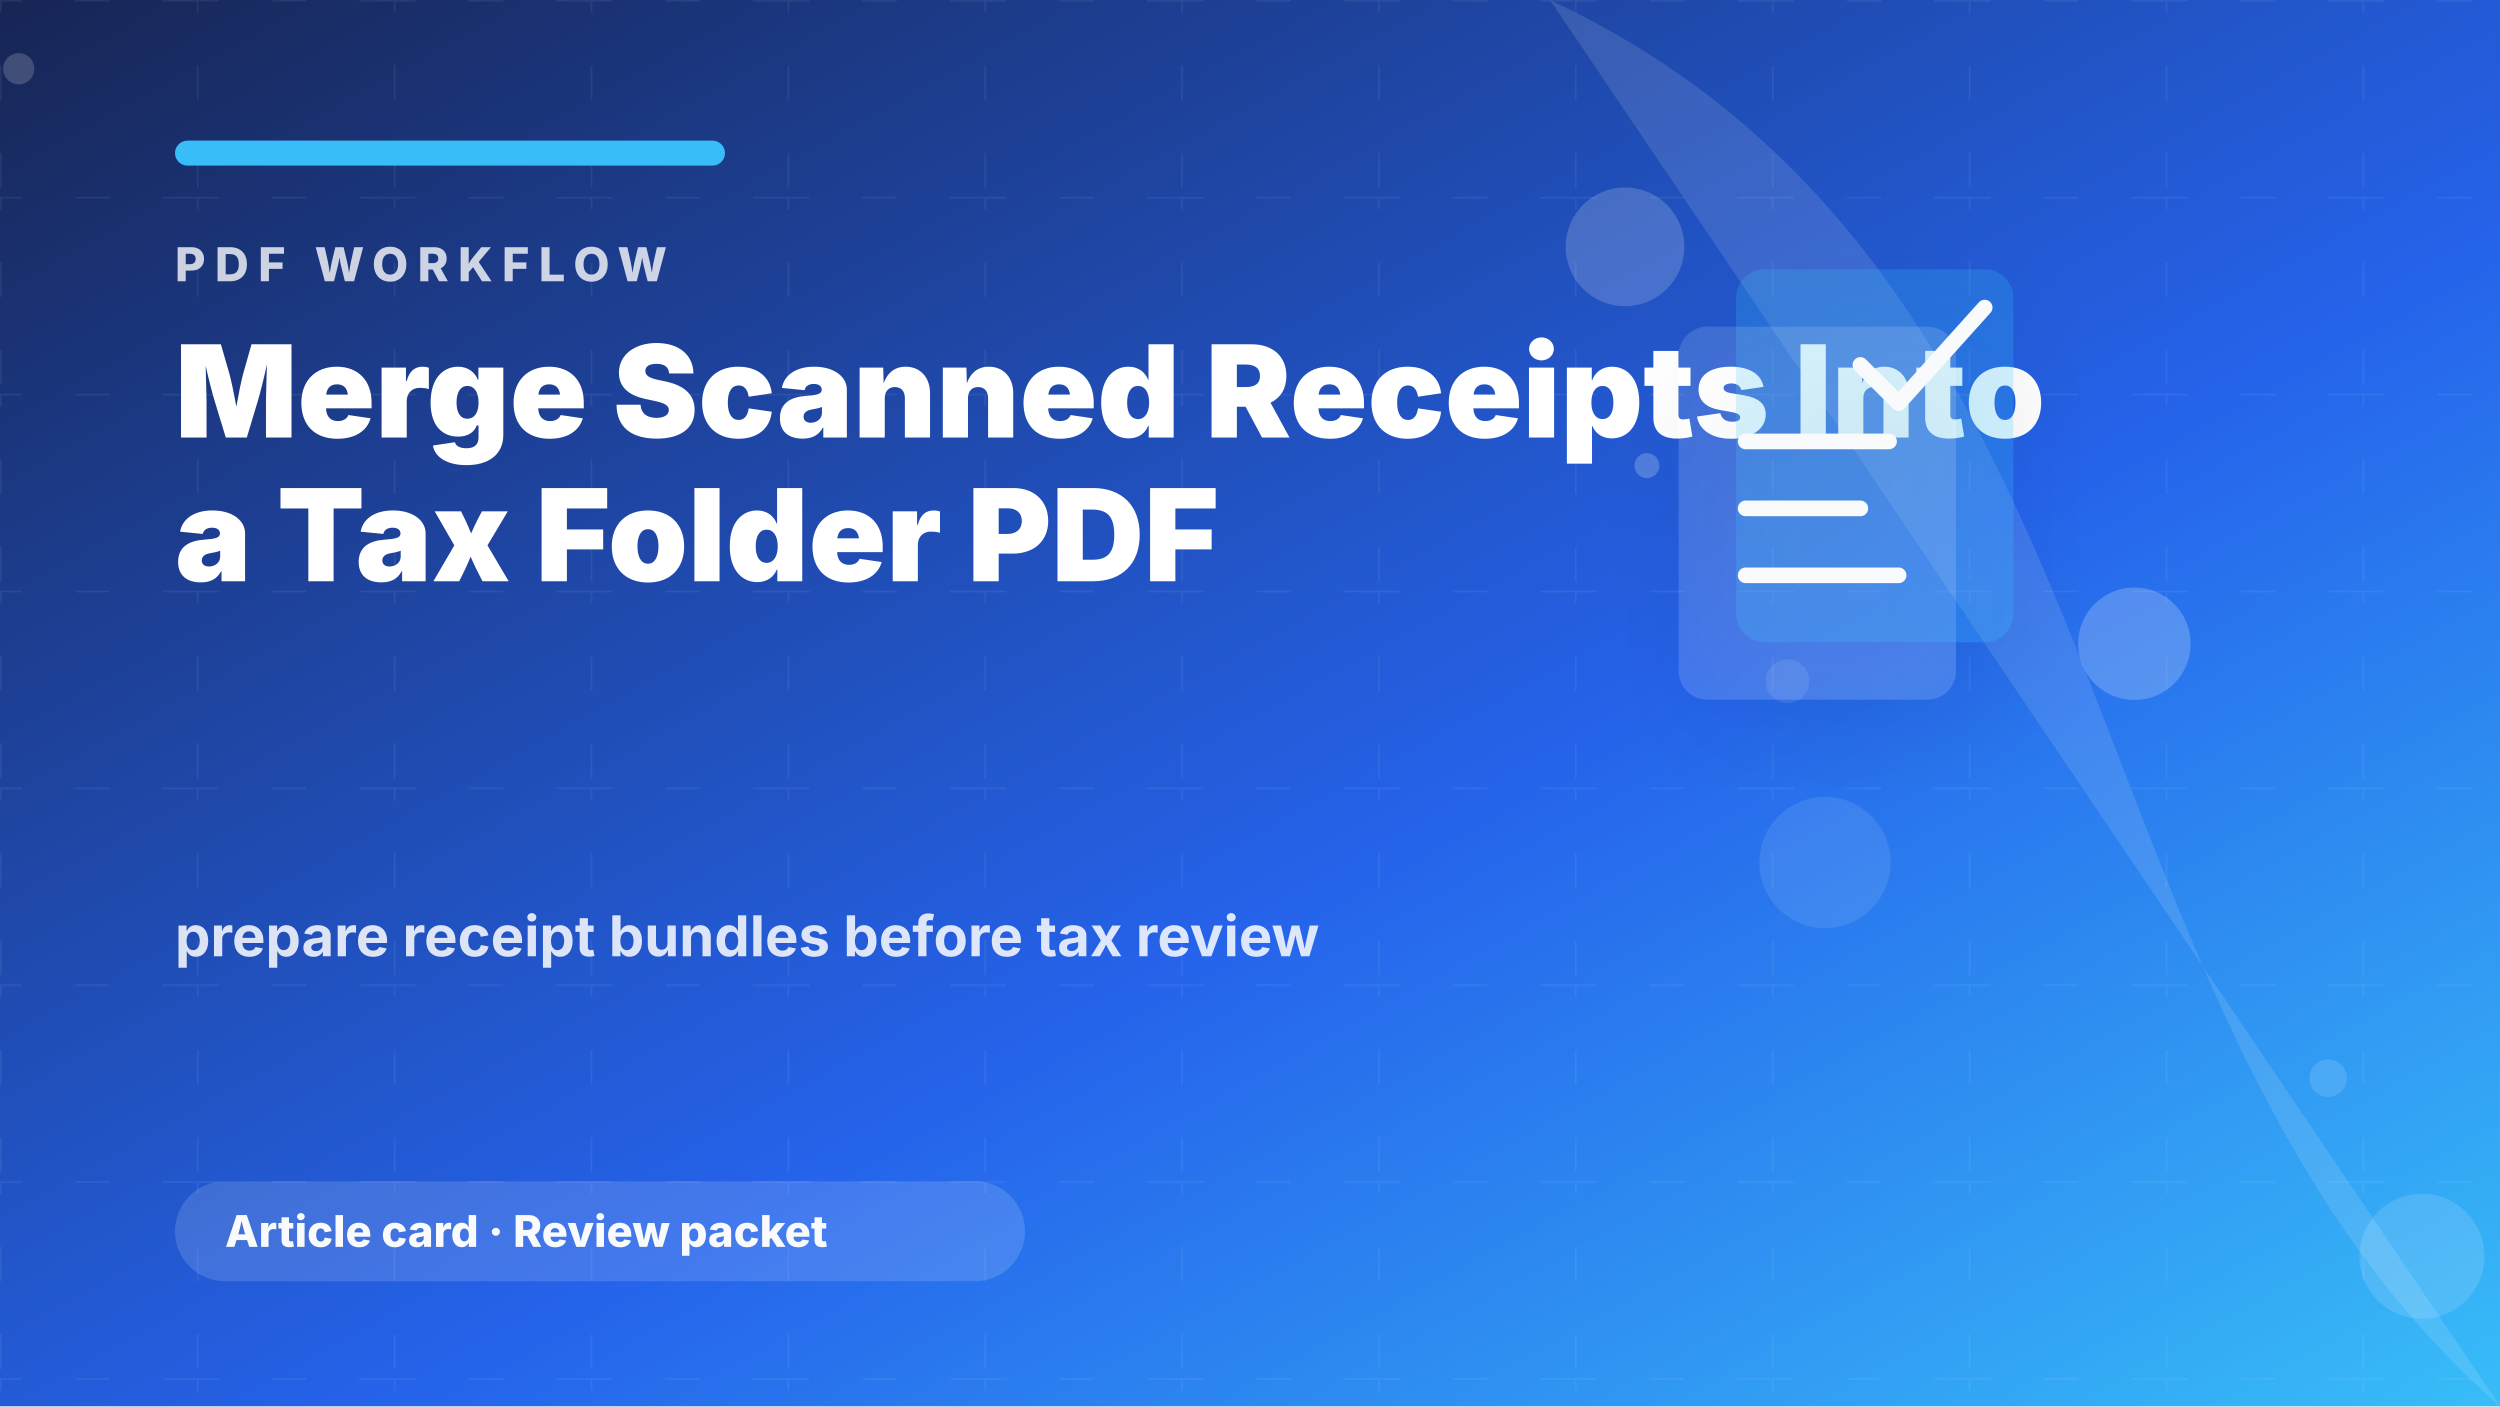
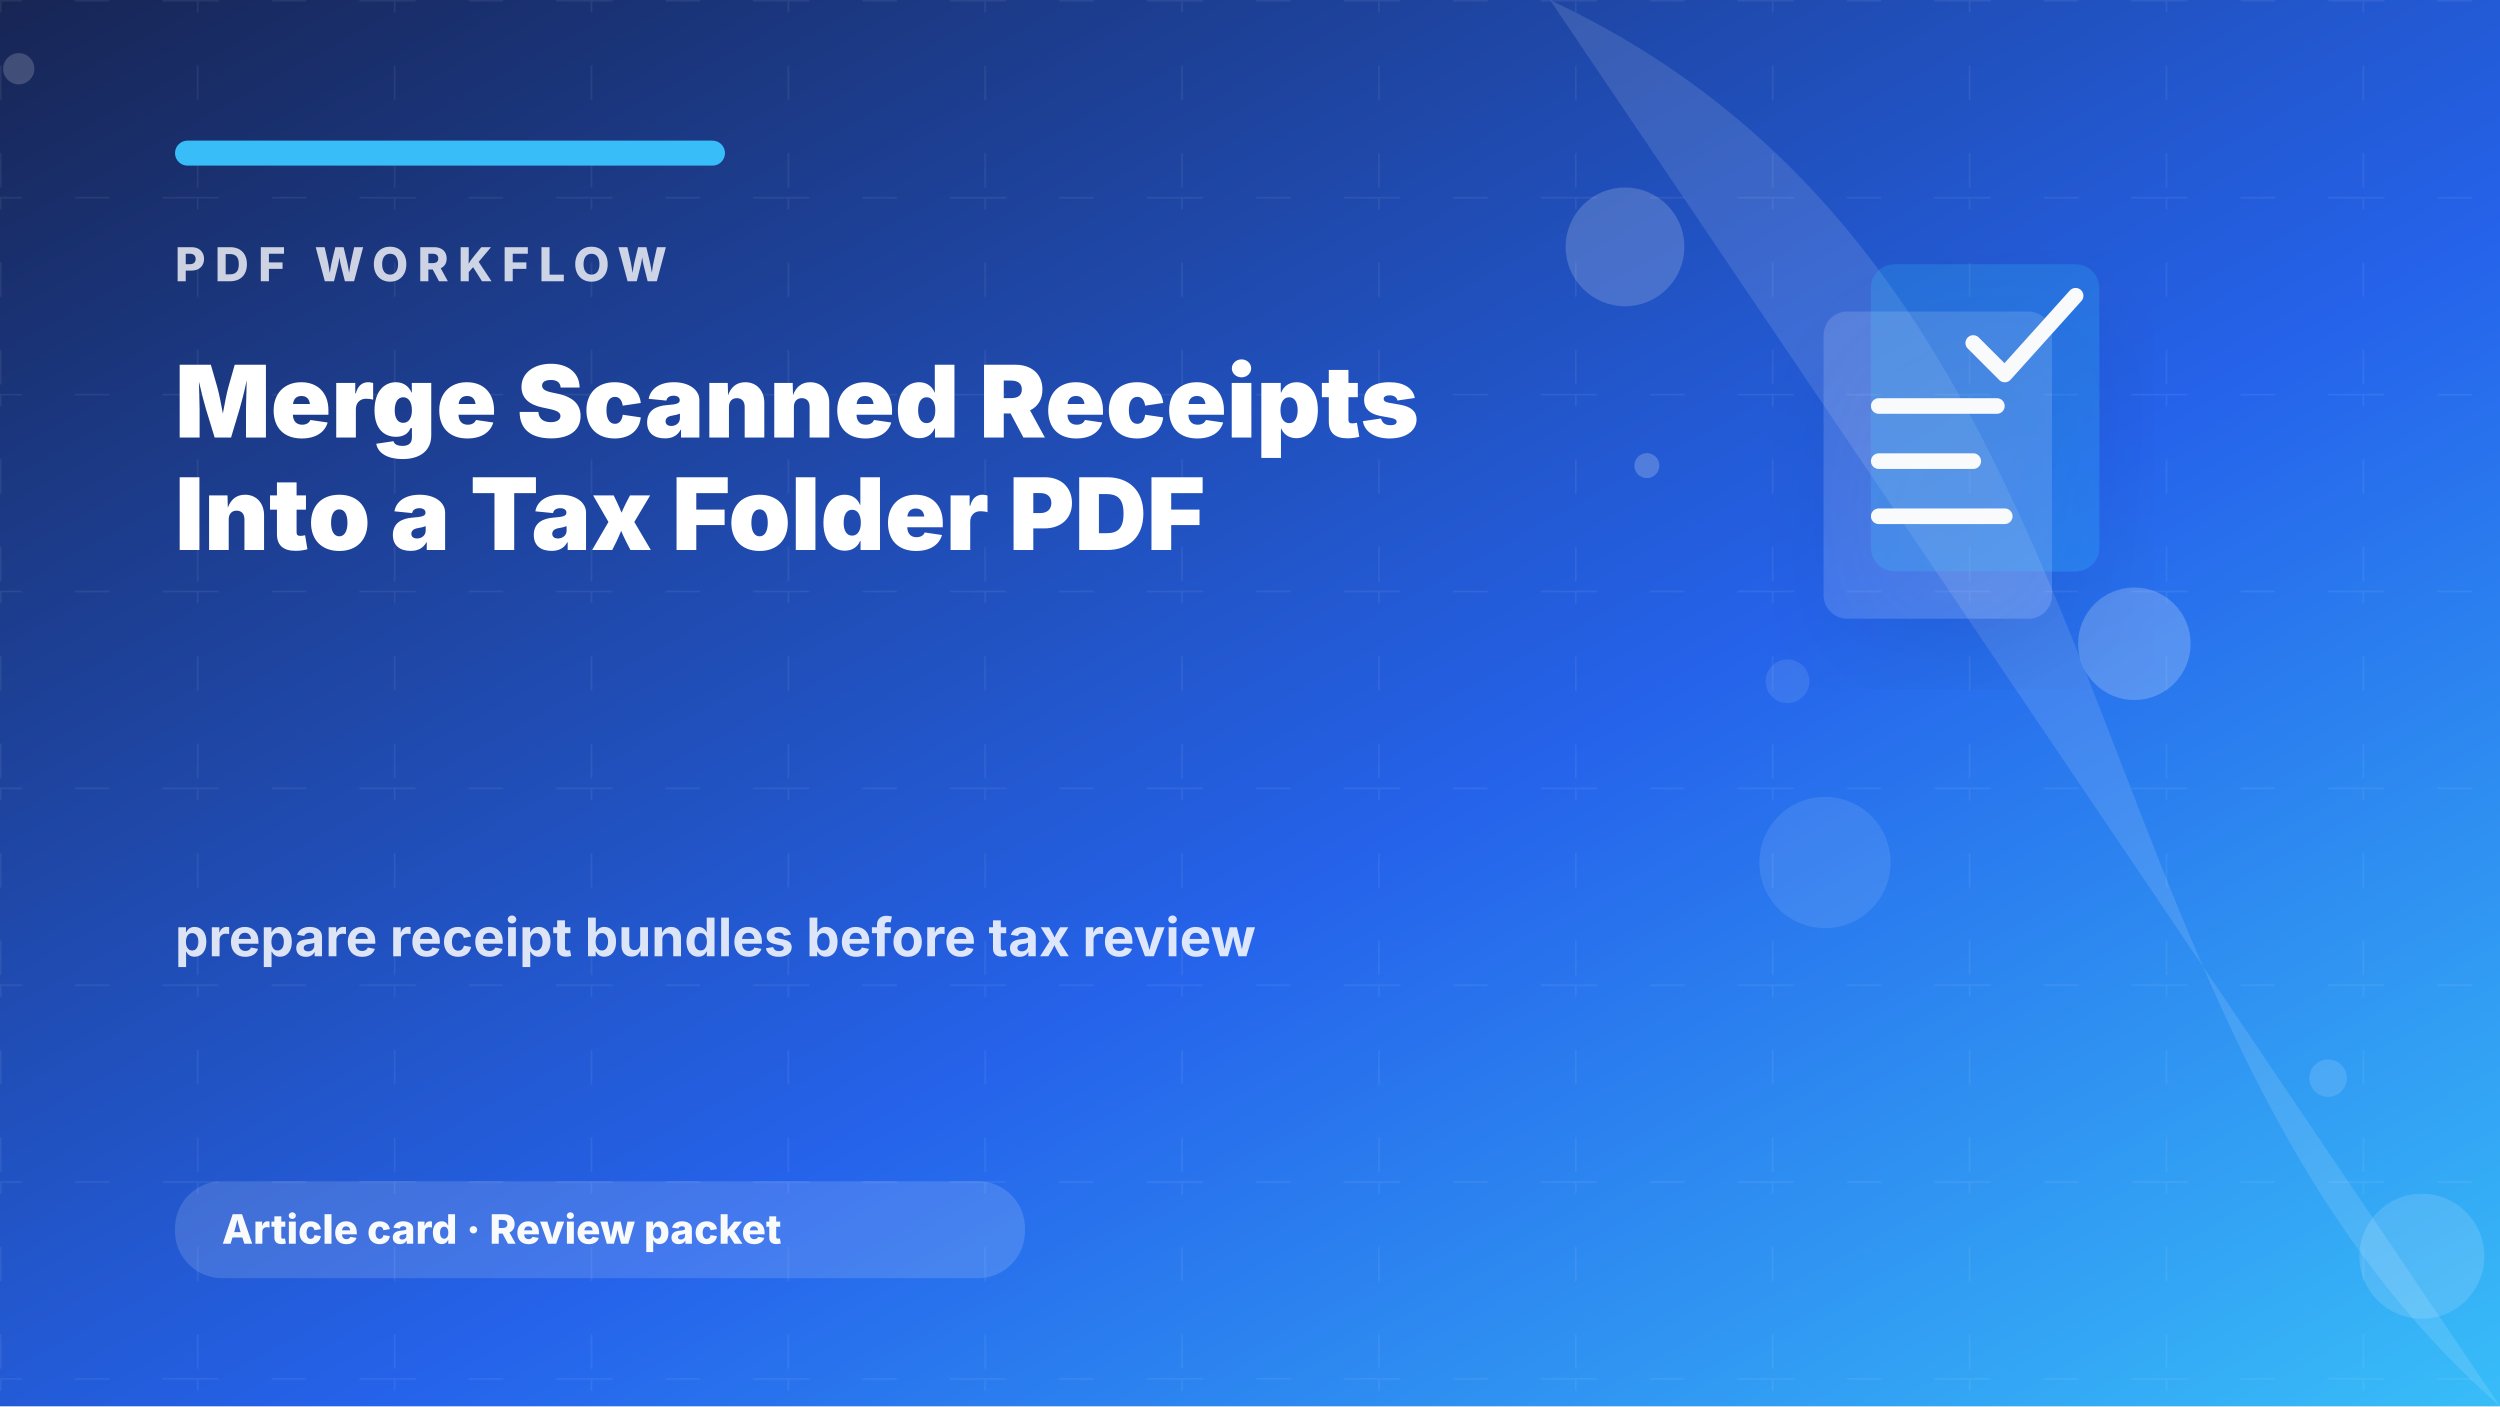
<svg xmlns="http://www.w3.org/2000/svg" width="800" height="450" viewBox="0 0 800 450" role="img" aria-label="Merge Scanned Receipts Into a Tax Folder PDF cover image">
  <defs>
    <linearGradient id="bg" x1="0" y1="0" x2="1" y2="1">
      <stop offset="0" stop-color="#172554" />
      <stop offset="0.58" stop-color="#2563eb" />
      <stop offset="1" stop-color="#38bdf8" />
    </linearGradient>
    <pattern id="grid" width="63" height="63" patternUnits="userSpaceOnUse">
      <path d="M63 0H0V63" fill="none" stroke="rgba(255,255,255,0.12)" stroke-width="1" stroke-dasharray="11 17" />
    </pattern>
    <filter id="softShadow" x="-20%" y="-20%" width="140%" height="140%">
      <feDropShadow dx="0" dy="18" stdDeviation="18" flood-color="#000" flood-opacity="0.24" />
    </filter>
  </defs>
  <rect width="800" height="450" fill="url(#bg)" />
  <rect width="800" height="450" fill="url(#grid)" opacity="0.58" />
  <circle cx="572" cy="218" r="7" fill="#f8fafc" opacity="0.1" />
  <circle cx="745" cy="345" r="6" fill="#f8fafc" opacity="0.14" />
  <circle cx="6" cy="22" r="5" fill="#f8fafc" opacity="0.18" />
  <circle cx="527" cy="149" r="4" fill="#f8fafc" opacity="0.22" />
  <circle cx="584" cy="276" r="21" fill="#f8fafc" opacity="0.1" />
  <circle cx="775" cy="402" r="20" fill="#f8fafc" opacity="0.14" />
  <circle cx="520" cy="79" r="19" fill="#f8fafc" opacity="0.18" />
  <circle cx="683" cy="206" r="18" fill="#f8fafc" opacity="0.22" />
  <path d="M496 0C688 90 656 324 800 450" fill="rgba(255,255,255,0.12)" />
  <rect x="56" y="45" width="176" height="8" rx="4" fill="#38bdf8" />
  <text x="56" y="90" fill="rgba(255,255,255,0.78)" font-family="Inter, Arial, sans-serif" font-size="15" font-weight="800" letter-spacing="3">PDF WORKFLOW</text>
-   <text x="56" y="140" fill="#fff" font-family="Inter, Arial, sans-serif" font-size="41" font-weight="850">Merge Scanned Receipts Into</text>
-   <text x="56" y="186" fill="#fff" font-family="Inter, Arial, sans-serif" font-size="41" font-weight="850">a Tax Folder PDF</text>
-   <text x="56" y="306" fill="rgba(255,255,255,0.84)" font-family="Inter, Arial, sans-serif" font-size="18" font-weight="650">prepare receipt bundles before tax review</text>
+   <text x="56" y="140" fill="#fff" font-family="Inter, Arial, sans-serif" font-size="32" font-weight="850">Merge Scanned Receipts</text>
+   <text x="56" y="176" fill="#fff" font-family="Inter, Arial, sans-serif" font-size="32" font-weight="850">Into a Tax Folder PDF</text>
+   <text x="56" y="306" fill="rgba(255,255,255,0.84)" font-family="Inter, Arial, sans-serif" font-size="17" font-weight="650">prepare receipt bundles before tax review</text>
  <g filter="url(#softShadow)">
-     <g transform="translate(528 77)">
-       <rect x="27.54" y="9.18" width="88.74" height="119.34" rx="9.18" fill="#38bdf8" opacity="0.22" />
-       <rect x="9.18" y="27.54" width="88.74" height="119.34" rx="9.18" fill="rgba(255,255,255,0.13)" />
-       <path d="M30.6 64.26h45.9M30.6 85.68h36.72M30.6 107.1h48.96M67.32 39.78l12.24 12.24 27.54-30.6" stroke="#f8fafc" stroke-width="5" stroke-linecap="round" stroke-linejoin="round" fill="none" />
+     <g transform="translate(576 77)">
+       <rect x="22.68" y="7.56" width="73.08" height="98.28" rx="7.56" fill="#38bdf8" opacity="0.22" />
+       <rect x="7.56" y="22.68" width="73.08" height="98.28" rx="7.56" fill="rgba(255,255,255,0.13)" />
+       <path d="M25.2 52.92h37.8M25.2 70.56h30.24M25.2 88.2h40.32M55.44 32.76l10.08 10.08 22.68-25.2" stroke="#f8fafc" stroke-width="5" stroke-linecap="round" stroke-linejoin="round" fill="none" />
    </g>
  </g>
  <g transform="translate(56 378)">
-     <rect width="272" height="32" rx="16" fill="rgba(255,255,255,0.14)" />
-     <text x="16" y="21" fill="#f8fafc" font-family="Inter, Arial, sans-serif" font-size="14" font-weight="800">Article card · Review packet</text>
+     <rect width="272" height="31" rx="15" fill="rgba(255,255,255,0.14)" />
+     <text x="15" y="20" fill="#f8fafc" font-family="Inter, Arial, sans-serif" font-size="13" font-weight="800">Article card · Review packet</text>
  </g>
</svg>
